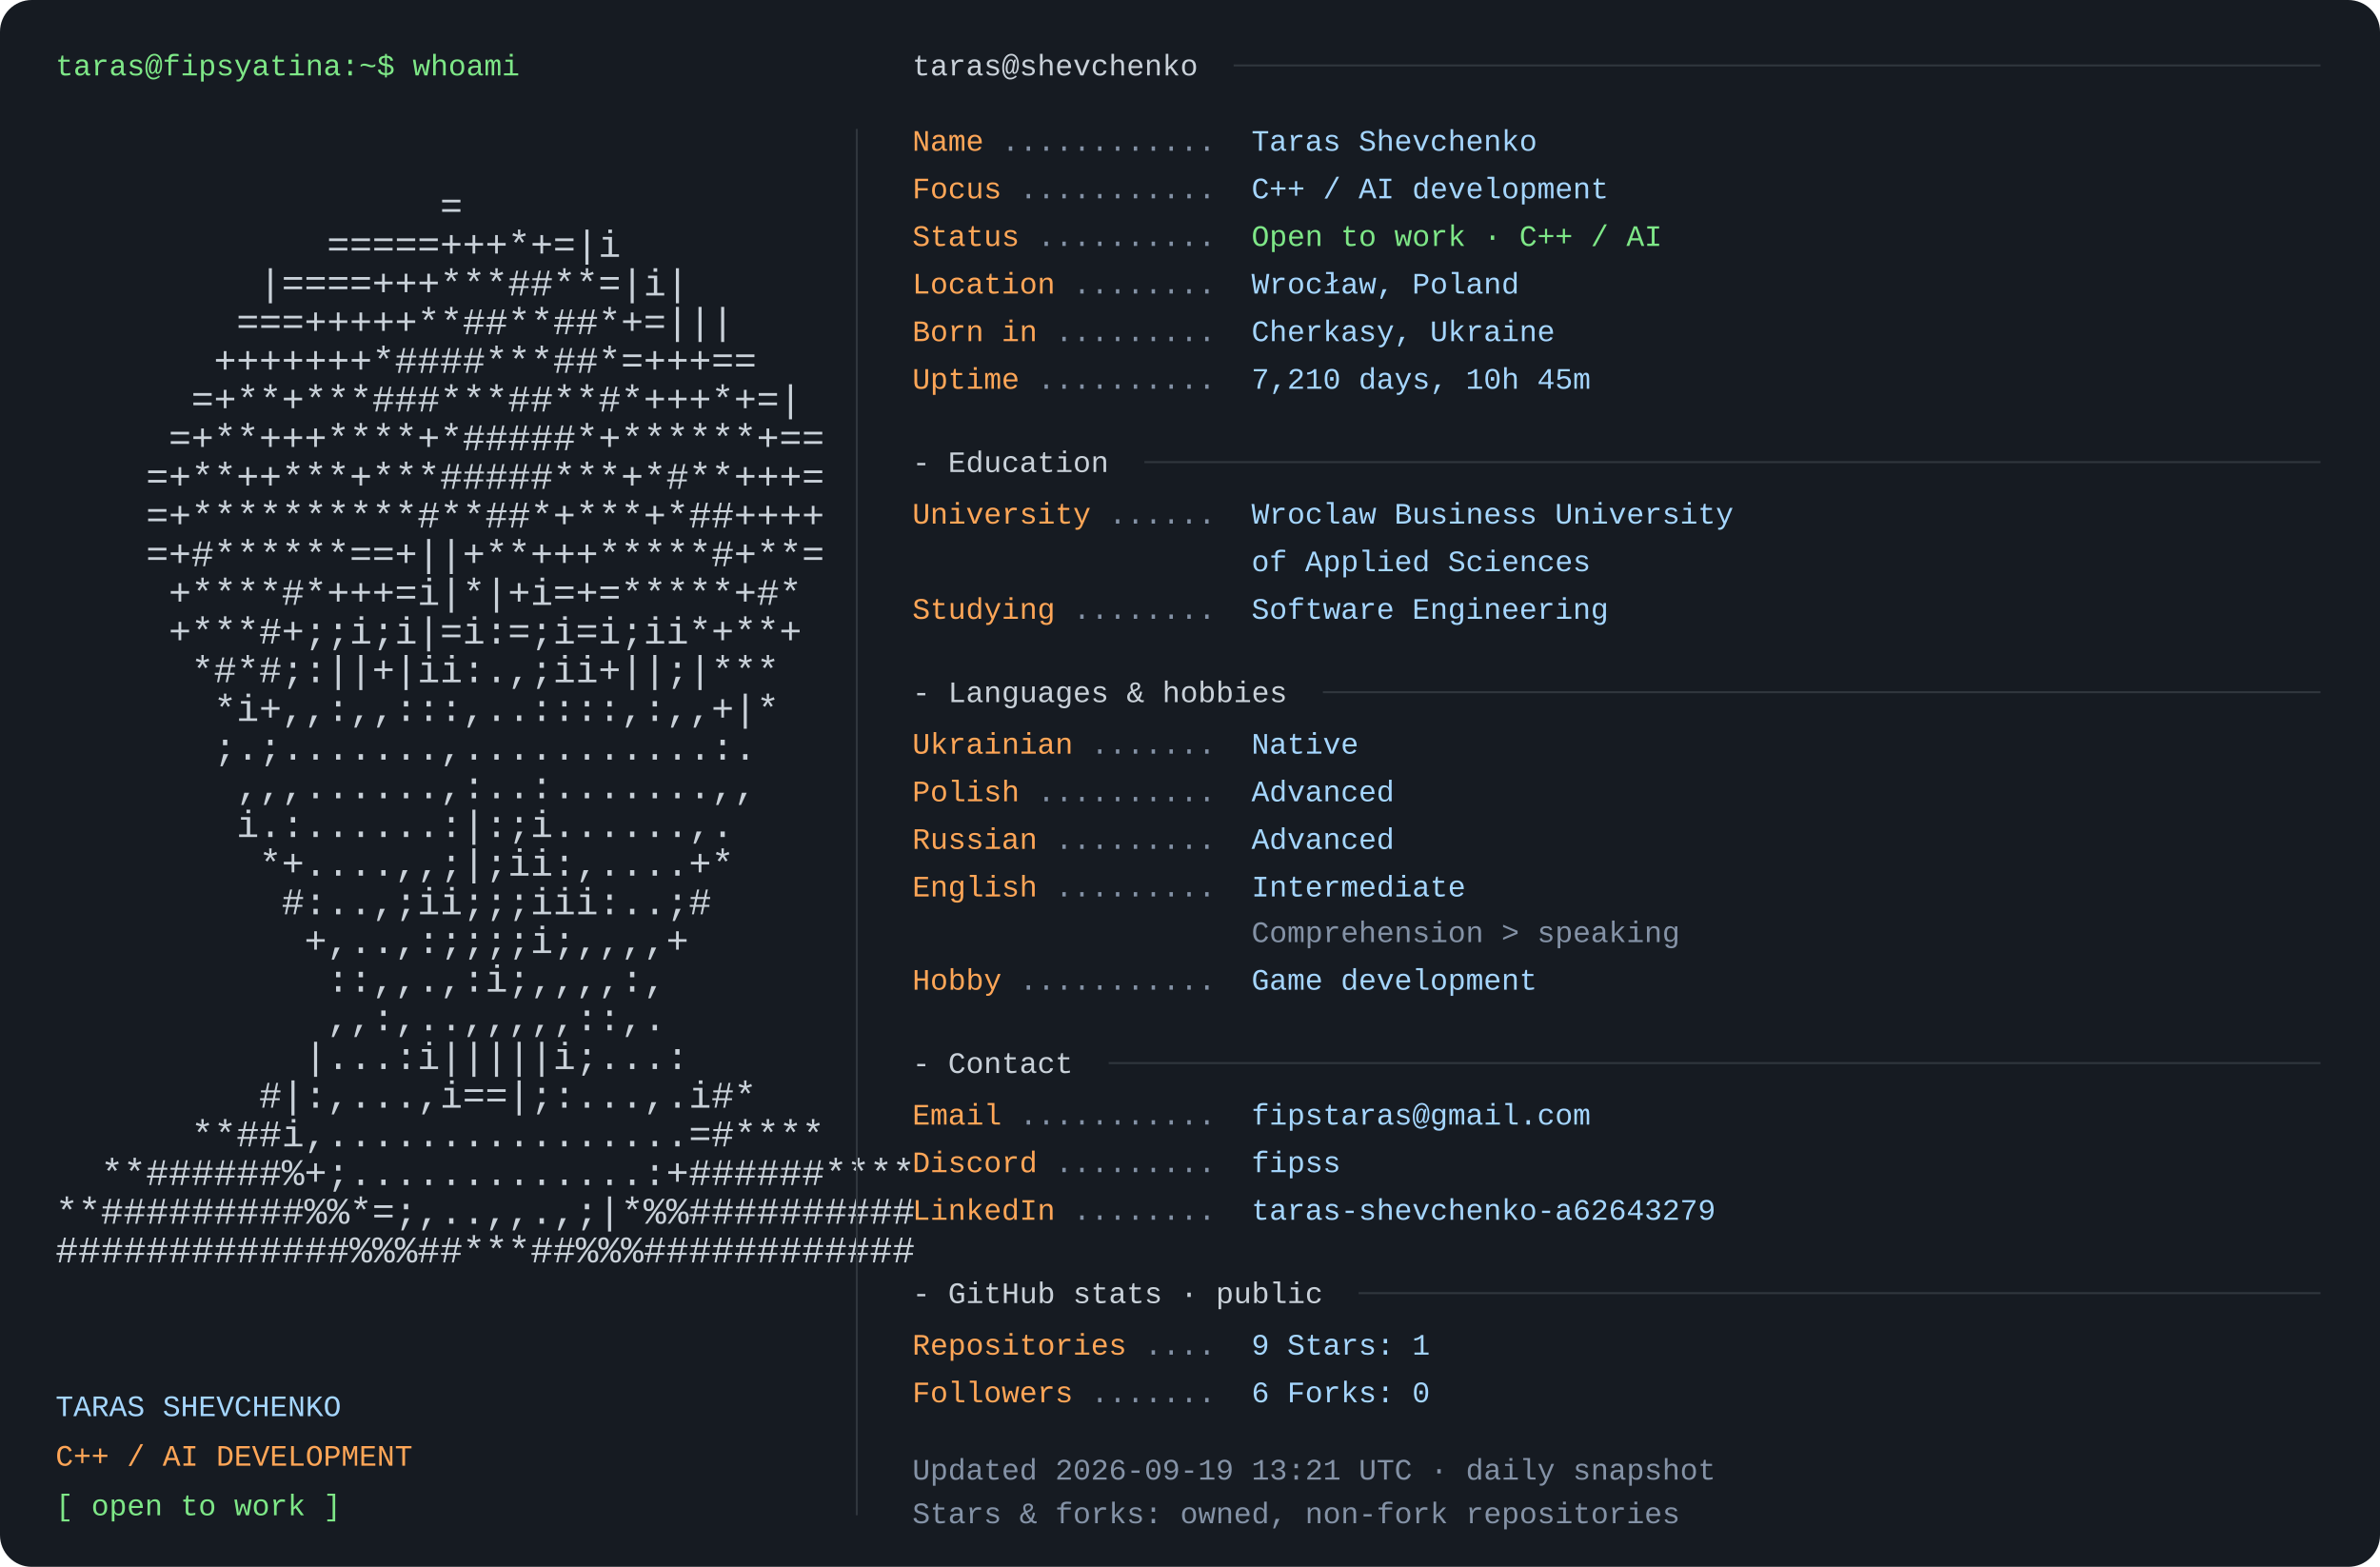
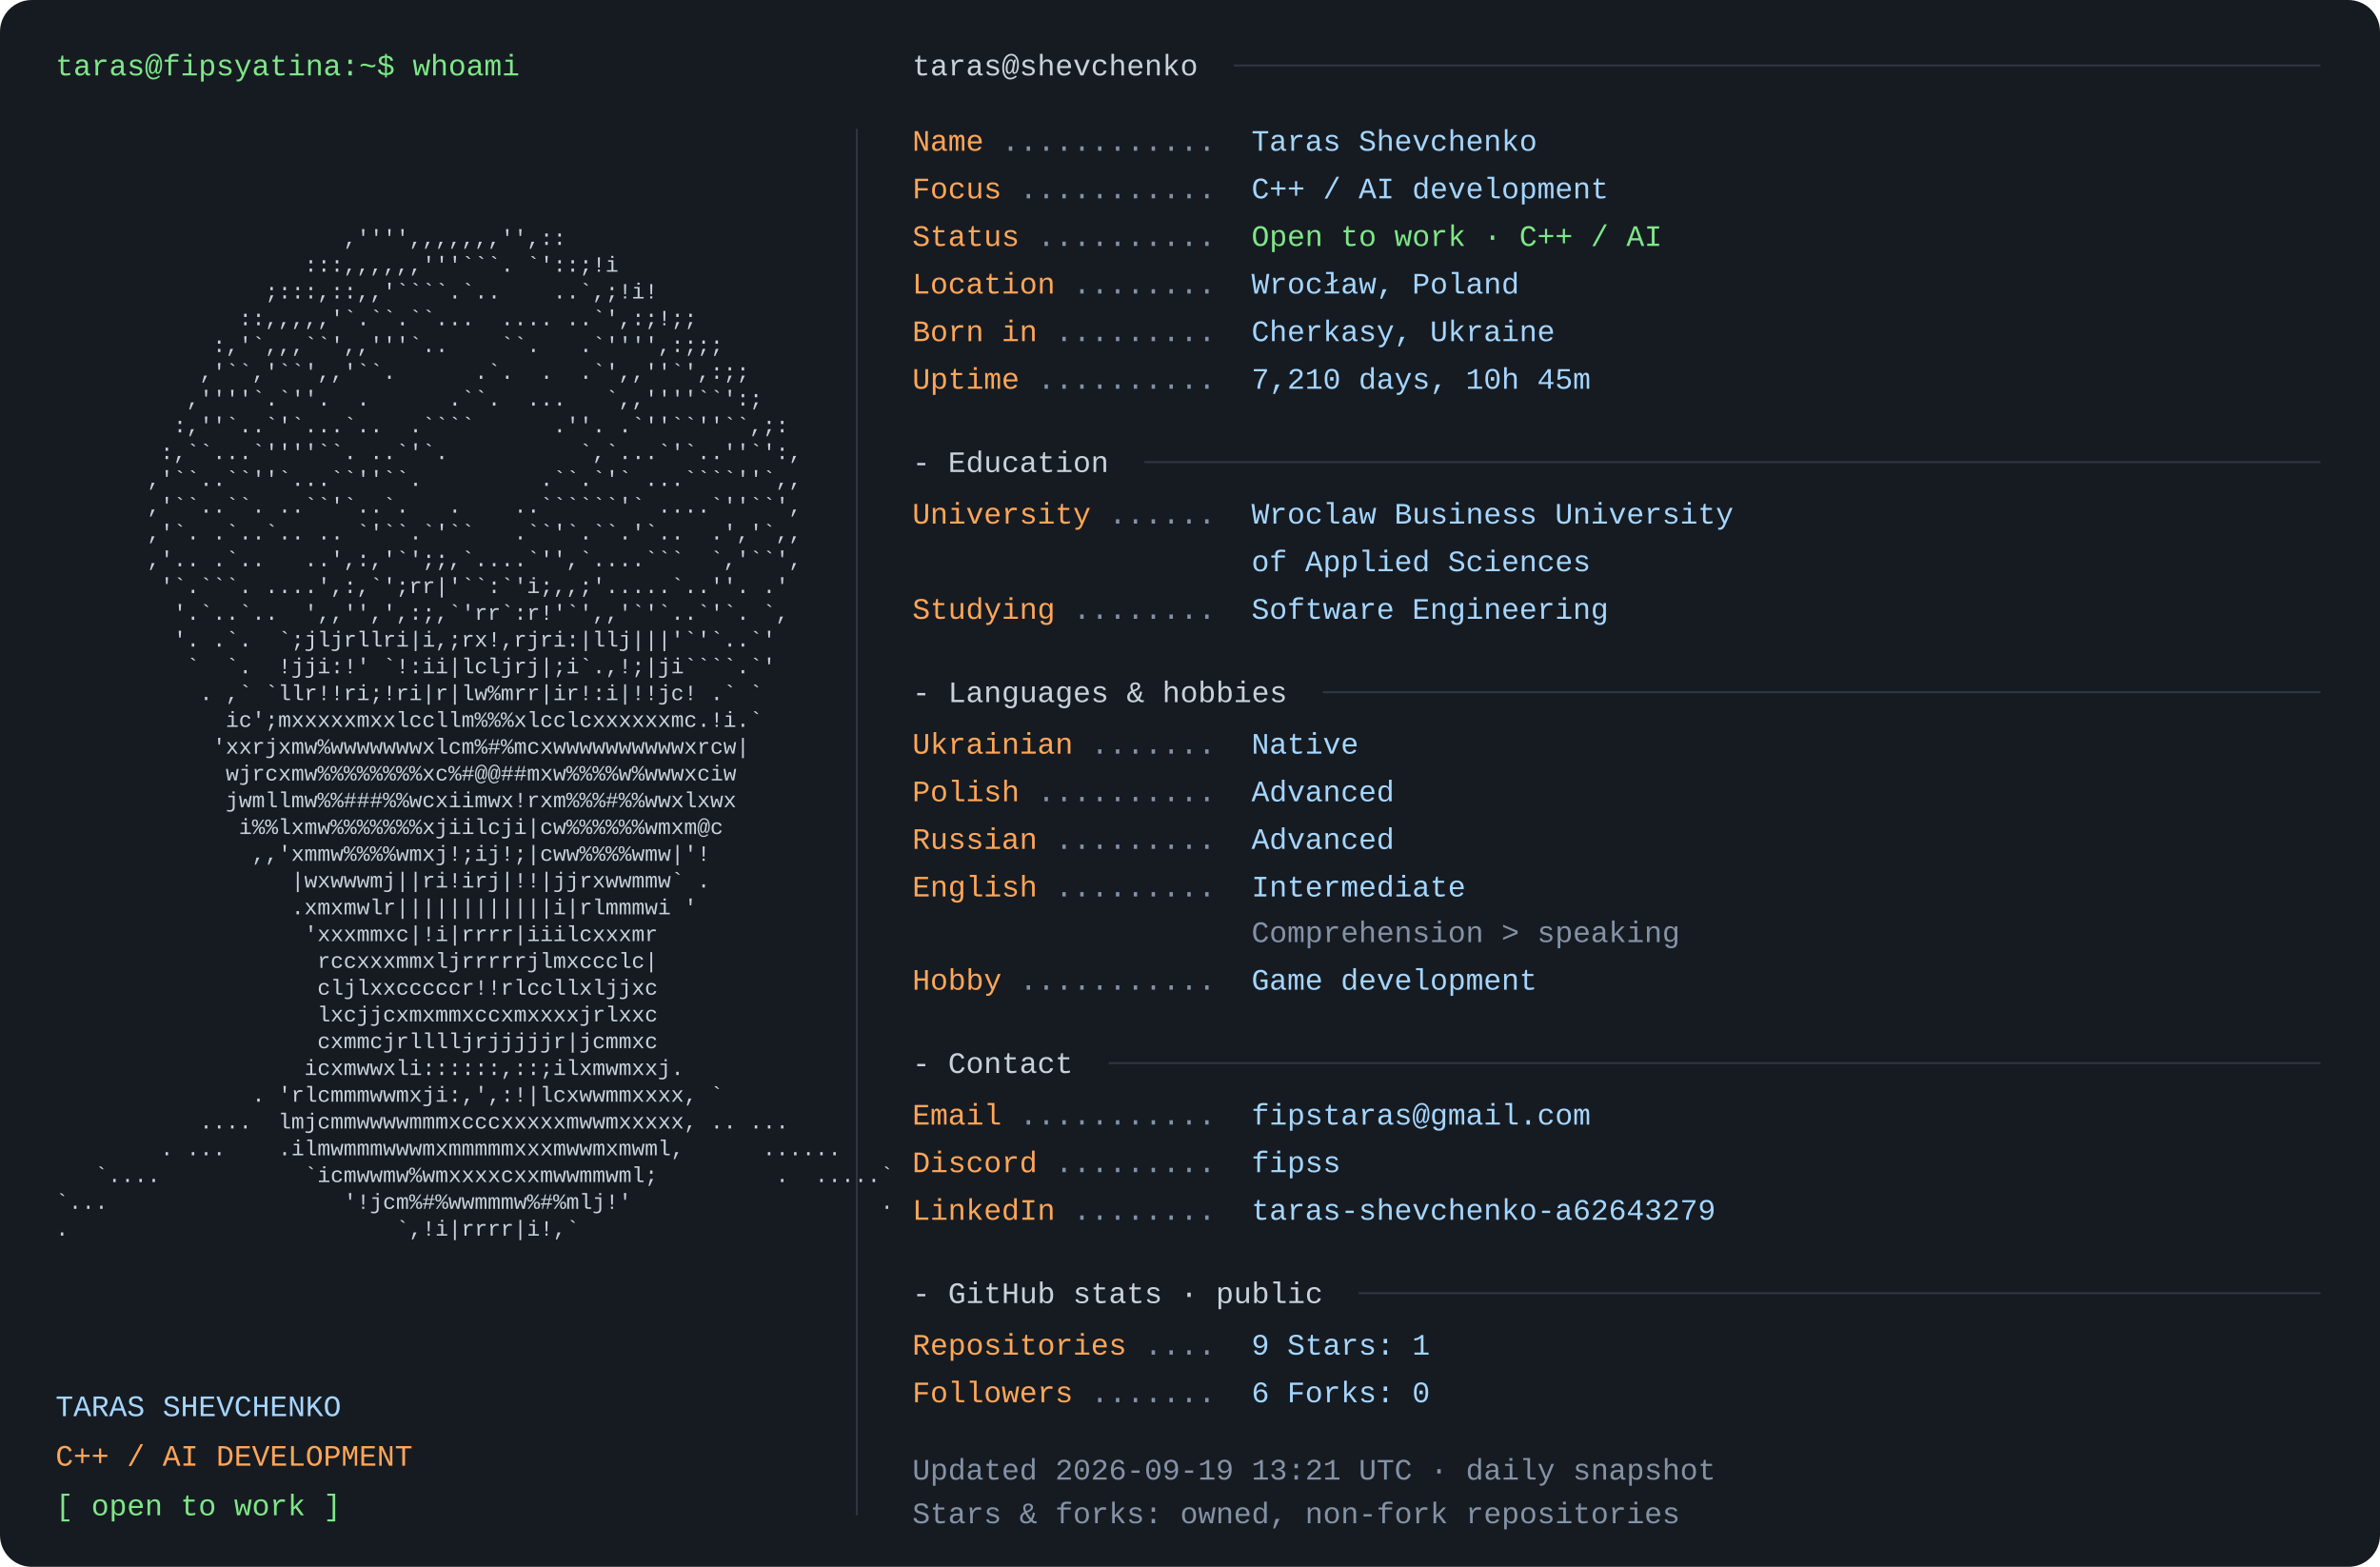
<svg xmlns="http://www.w3.org/2000/svg" width="1200" height="790" viewBox="0 0 1200 790" role="img" aria-labelledby="title desc">
  <rect width="1200" height="790" rx="16" fill="#161b22" />
-   <style>text{font-family:Consolas,"Liberation Mono",Menlo,monospace;font-size:15px} .portrait{font-size:19px} text{white-space:pre}</style>
+   <style>text{font-family:Consolas,"Liberation Mono",Menlo,monospace;font-size:15px} .portrait{font-size:11px} text{white-space:pre}</style>
  <text x="28" y="38" fill="#7ee787">taras@fipsyatina:~$ whoami</text>
-   <text x="28" y="110.0" fill="#c9d1d9" class="portrait" xml:space="preserve" textLength="390" lengthAdjust="spacingAndGlyphs">                 =                    </text>
-   <text x="28" y="129.5" fill="#c9d1d9" class="portrait" xml:space="preserve" textLength="390" lengthAdjust="spacingAndGlyphs">            =====+++*+=|i             </text>
-   <text x="28" y="149.0" fill="#c9d1d9" class="portrait" xml:space="preserve" textLength="390" lengthAdjust="spacingAndGlyphs">         |====+++***##**=|i|          </text>
-   <text x="28" y="168.5" fill="#c9d1d9" class="portrait" xml:space="preserve" textLength="390" lengthAdjust="spacingAndGlyphs">        ===+++++**##**##*+=|||        </text>
-   <text x="28" y="188.0" fill="#c9d1d9" class="portrait" xml:space="preserve" textLength="390" lengthAdjust="spacingAndGlyphs">       +++++++*####***##*=+++==       </text>
-   <text x="28" y="207.5" fill="#c9d1d9" class="portrait" xml:space="preserve" textLength="390" lengthAdjust="spacingAndGlyphs">      =+**+***###***##**#*+++*+=|     </text>
-   <text x="28" y="227.0" fill="#c9d1d9" class="portrait" xml:space="preserve" textLength="390" lengthAdjust="spacingAndGlyphs">     =+**+++****+*#####*+******+==    </text>
-   <text x="28" y="246.5" fill="#c9d1d9" class="portrait" xml:space="preserve" textLength="390" lengthAdjust="spacingAndGlyphs">    =+**++***+***#####***+*#**+++=    </text>
-   <text x="28" y="266.0" fill="#c9d1d9" class="portrait" xml:space="preserve" textLength="390" lengthAdjust="spacingAndGlyphs">    =+**********#**##*+***+*##++++    </text>
-   <text x="28" y="285.5" fill="#c9d1d9" class="portrait" xml:space="preserve" textLength="390" lengthAdjust="spacingAndGlyphs">    =+#******==+||+**+++*****#+**=    </text>
-   <text x="28" y="305.0" fill="#c9d1d9" class="portrait" xml:space="preserve" textLength="390" lengthAdjust="spacingAndGlyphs">     +****#*+++=i|*|+i=+=*****+#*     </text>
-   <text x="28" y="324.5" fill="#c9d1d9" class="portrait" xml:space="preserve" textLength="390" lengthAdjust="spacingAndGlyphs">     +***#+;;i;i|=i:=;i=i;ii*+**+     </text>
-   <text x="28" y="344.0" fill="#c9d1d9" class="portrait" xml:space="preserve" textLength="390" lengthAdjust="spacingAndGlyphs">      *#*#;:||+|ii:.,;ii+||;|***      </text>
-   <text x="28" y="363.5" fill="#c9d1d9" class="portrait" xml:space="preserve" textLength="390" lengthAdjust="spacingAndGlyphs">       *i+,,:,,:::,..::::,:,,+|*      </text>
-   <text x="28" y="383.0" fill="#c9d1d9" class="portrait" xml:space="preserve" textLength="390" lengthAdjust="spacingAndGlyphs">       ;.;.......,...........:.       </text>
-   <text x="28" y="402.5" fill="#c9d1d9" class="portrait" xml:space="preserve" textLength="390" lengthAdjust="spacingAndGlyphs">        ,,,......,:..:.......,,       </text>
-   <text x="28" y="422.0" fill="#c9d1d9" class="portrait" xml:space="preserve" textLength="390" lengthAdjust="spacingAndGlyphs">        i.:......:|:;i......,.        </text>
-   <text x="28" y="441.5" fill="#c9d1d9" class="portrait" xml:space="preserve" textLength="390" lengthAdjust="spacingAndGlyphs">         *+....,,;|;ii:,....+*        </text>
-   <text x="28" y="461.0" fill="#c9d1d9" class="portrait" xml:space="preserve" textLength="390" lengthAdjust="spacingAndGlyphs">          #:..,;ii;;;iii:..;#         </text>
-   <text x="28" y="480.5" fill="#c9d1d9" class="portrait" xml:space="preserve" textLength="390" lengthAdjust="spacingAndGlyphs">           +,..,:;;;;i;,,,,+          </text>
-   <text x="28" y="500.0" fill="#c9d1d9" class="portrait" xml:space="preserve" textLength="390" lengthAdjust="spacingAndGlyphs">            ::,,.,:i;,,,,:,           </text>
-   <text x="28" y="519.5" fill="#c9d1d9" class="portrait" xml:space="preserve" textLength="390" lengthAdjust="spacingAndGlyphs">            ,,:,..,,,,,::,.           </text>
-   <text x="28" y="539.0" fill="#c9d1d9" class="portrait" xml:space="preserve" textLength="390" lengthAdjust="spacingAndGlyphs">           |...:i|||||i;...:          </text>
-   <text x="28" y="558.5" fill="#c9d1d9" class="portrait" xml:space="preserve" textLength="390" lengthAdjust="spacingAndGlyphs">         #|:,...,i==|;:...,.i#*       </text>
-   <text x="28" y="578.0" fill="#c9d1d9" class="portrait" xml:space="preserve" textLength="390" lengthAdjust="spacingAndGlyphs">      **##i,................=#****    </text>
-   <text x="28" y="597.5" fill="#c9d1d9" class="portrait" xml:space="preserve" textLength="390" lengthAdjust="spacingAndGlyphs">  **######%+;.............:+######****</text>
-   <text x="28" y="617.0" fill="#c9d1d9" class="portrait" xml:space="preserve" textLength="390" lengthAdjust="spacingAndGlyphs">**#########%%*=;,..,,.,;|*%%##########</text>
-   <text x="28" y="636.5" fill="#c9d1d9" class="portrait" xml:space="preserve" textLength="390" lengthAdjust="spacingAndGlyphs">#############%%%##***##%%%############</text>
+   <text x="28" y="110.0" fill="#c9d1d9" class="portrait" xml:space="preserve" textLength="390" lengthAdjust="spacingAndGlyphs">                                                                </text>
+   <text x="28" y="123.5" fill="#c9d1d9" class="portrait" xml:space="preserve" textLength="390" lengthAdjust="spacingAndGlyphs">                      ,'''',,,,,,,'',::                         </text>
+   <text x="28" y="137.0" fill="#c9d1d9" class="portrait" xml:space="preserve" textLength="390" lengthAdjust="spacingAndGlyphs">                   :::,,,,,,'''```. `'::;!i                     </text>
+   <text x="28" y="150.5" fill="#c9d1d9" class="portrait" xml:space="preserve" textLength="390" lengthAdjust="spacingAndGlyphs">                ;:::,::,,'````.`..    ..`,;!i!                  </text>
+   <text x="28" y="164.0" fill="#c9d1d9" class="portrait" xml:space="preserve" textLength="390" lengthAdjust="spacingAndGlyphs">              ::,,,,,'`.``.``...  .... ..`',:;!;;               </text>
+   <text x="28" y="177.5" fill="#c9d1d9" class="portrait" xml:space="preserve" textLength="390" lengthAdjust="spacingAndGlyphs">            :,'`,,,``',,'''`..    ``.   .`'''',:;;;             </text>
+   <text x="28" y="191.0" fill="#c9d1d9" class="portrait" xml:space="preserve" textLength="390" lengthAdjust="spacingAndGlyphs">           ,'``,'``',,'``.      .`.  .  .`',,''`',:;;           </text>
+   <text x="28" y="204.5" fill="#c9d1d9" class="portrait" xml:space="preserve" textLength="390" lengthAdjust="spacingAndGlyphs">          ,''''`.`''.  .      .``.  ...   `,,''''``':;          </text>
+   <text x="28" y="218.0" fill="#c9d1d9" class="portrait" xml:space="preserve" textLength="390" lengthAdjust="spacingAndGlyphs">         :,''`..`'`...`..  .````      .''. .`''``''``,;:        </text>
+   <text x="28" y="231.5" fill="#c9d1d9" class="portrait" xml:space="preserve" textLength="390" lengthAdjust="spacingAndGlyphs">        :,``...`''''``. ..`'`.          `,`...`'`..''`':,       </text>
+   <text x="28" y="245.0" fill="#c9d1d9" class="portrait" xml:space="preserve" textLength="390" lengthAdjust="spacingAndGlyphs">       ,'``..``''`...``''``.         .``.`'` ...````''`,,       </text>
+   <text x="28" y="258.5" fill="#c9d1d9" class="portrait" xml:space="preserve" textLength="390" lengthAdjust="spacingAndGlyphs">       ,'``..``. ..``'`..`.   .    ..``````'` ....`''``',       </text>
+   <text x="28" y="272.0" fill="#c9d1d9" class="portrait" xml:space="preserve" textLength="390" lengthAdjust="spacingAndGlyphs">       ,'`. .`..`.. .. `'``.`'``   .``'`.``.'`..  .','`,,       </text>
+   <text x="28" y="285.5" fill="#c9d1d9" class="portrait" xml:space="preserve" textLength="390" lengthAdjust="spacingAndGlyphs">       ,'.. .`..   ..',:,'`';;,`....`'',`....```  `,'``',       </text>
+   <text x="28" y="299.0" fill="#c9d1d9" class="portrait" xml:space="preserve" textLength="390" lengthAdjust="spacingAndGlyphs">        '`.```. ....',:,`';rr|'``:`'i;,,;'.....`..''. .'        </text>
+   <text x="28" y="312.5" fill="#c9d1d9" class="portrait" xml:space="preserve" textLength="390" lengthAdjust="spacingAndGlyphs">         '.`..`..  ',,'',',:;,`'rr`:r!'`',,'`'`..`'`. `,        </text>
+   <text x="28" y="326.0" fill="#c9d1d9" class="portrait" xml:space="preserve" textLength="390" lengthAdjust="spacingAndGlyphs">         '. .`.  `;jljrllri|i,;rx!,rjri:|llj|||'`'`..`'         </text>
+   <text x="28" y="339.5" fill="#c9d1d9" class="portrait" xml:space="preserve" textLength="390" lengthAdjust="spacingAndGlyphs">          `  `.  !jji:!' `!:ii|lcljrj|;i`.,!;|ji````.`'         </text>
+   <text x="28" y="353.0" fill="#c9d1d9" class="portrait" xml:space="preserve" textLength="390" lengthAdjust="spacingAndGlyphs">           . ,` `llr!!ri;!ri|r|lw%mrr|ir!:i|!!jc! .` `          </text>
+   <text x="28" y="366.5" fill="#c9d1d9" class="portrait" xml:space="preserve" textLength="390" lengthAdjust="spacingAndGlyphs">             ic';mxxxxxmxxlccllm%%%xlcclcxxxxxxmc.!i.`          </text>
+   <text x="28" y="380.0" fill="#c9d1d9" class="portrait" xml:space="preserve" textLength="390" lengthAdjust="spacingAndGlyphs">            'xxrjxmw%wwwwwwwxlcm%#%mcxwwwwwwwwwwxrcw|           </text>
+   <text x="28" y="393.5" fill="#c9d1d9" class="portrait" xml:space="preserve" textLength="390" lengthAdjust="spacingAndGlyphs">             wjrcxmw%%%%%%%%xc%#@@##mxw%%%%w%wwwxciw            </text>
+   <text x="28" y="407.0" fill="#c9d1d9" class="portrait" xml:space="preserve" textLength="390" lengthAdjust="spacingAndGlyphs">             jwmllmw%%###%%wcxiimwx!rxm%%%#%%wwxlxwx            </text>
+   <text x="28" y="420.5" fill="#c9d1d9" class="portrait" xml:space="preserve" textLength="390" lengthAdjust="spacingAndGlyphs">              i%%lxmw%%%%%%%xjiilcji|cw%%%%%%wmxm@c             </text>
+   <text x="28" y="434.0" fill="#c9d1d9" class="portrait" xml:space="preserve" textLength="390" lengthAdjust="spacingAndGlyphs">               ,,'xmmw%%%%wmxj!;ij!;|cww%%%%wmw|'!              </text>
+   <text x="28" y="447.5" fill="#c9d1d9" class="portrait" xml:space="preserve" textLength="390" lengthAdjust="spacingAndGlyphs">                  |wxwwwmj||ri!irj|!!|jjrxwwmmw` .              </text>
+   <text x="28" y="461.0" fill="#c9d1d9" class="portrait" xml:space="preserve" textLength="390" lengthAdjust="spacingAndGlyphs">                  .xmxmwlr||||||||||||i|rlmmmwi '               </text>
+   <text x="28" y="474.5" fill="#c9d1d9" class="portrait" xml:space="preserve" textLength="390" lengthAdjust="spacingAndGlyphs">                   'xxxmmxc|!i|rrrr|iiilcxxxmr                  </text>
+   <text x="28" y="488.0" fill="#c9d1d9" class="portrait" xml:space="preserve" textLength="390" lengthAdjust="spacingAndGlyphs">                    rccxxxmmxljrrrrrjlmxccclc|                  </text>
+   <text x="28" y="501.5" fill="#c9d1d9" class="portrait" xml:space="preserve" textLength="390" lengthAdjust="spacingAndGlyphs">                    cljlxxcccccr!!rlccllxljjxc                  </text>
+   <text x="28" y="515.0" fill="#c9d1d9" class="portrait" xml:space="preserve" textLength="390" lengthAdjust="spacingAndGlyphs">                    lxcjjcxmxmmxccxmxxxxjrlxxc                  </text>
+   <text x="28" y="528.5" fill="#c9d1d9" class="portrait" xml:space="preserve" textLength="390" lengthAdjust="spacingAndGlyphs">                    cxmmcjrlllljrjjjjjr|jcmmxc                  </text>
+   <text x="28" y="542.0" fill="#c9d1d9" class="portrait" xml:space="preserve" textLength="390" lengthAdjust="spacingAndGlyphs">                   icxmwwxli::::::,::;ilxmwmxxj.                </text>
+   <text x="28" y="555.5" fill="#c9d1d9" class="portrait" xml:space="preserve" textLength="390" lengthAdjust="spacingAndGlyphs">               . 'rlcmmmwwmxji:,',:!|lcxwwmmxxxx, `             </text>
+   <text x="28" y="569.0" fill="#c9d1d9" class="portrait" xml:space="preserve" textLength="390" lengthAdjust="spacingAndGlyphs">           ....  lmjcmmwwwwmmmxcccxxxxxmwwmxxxxx, .. ...        </text>
+   <text x="28" y="582.5" fill="#c9d1d9" class="portrait" xml:space="preserve" textLength="390" lengthAdjust="spacingAndGlyphs">        . ...    .ilmwmmmwwwmxmmmmmxxxmwwmxmwml,      ......    </text>
+   <text x="28" y="596.0" fill="#c9d1d9" class="portrait" xml:space="preserve" textLength="390" lengthAdjust="spacingAndGlyphs">   `....           `icmwwmw%wmxxxxcxxmwwmmwml;         .  .....`</text>
+   <text x="28" y="609.5" fill="#c9d1d9" class="portrait" xml:space="preserve" textLength="390" lengthAdjust="spacingAndGlyphs">`...                  '!jcm%#%wwmmmw%#%mlj!'                   .</text>
+   <text x="28" y="623.0" fill="#c9d1d9" class="portrait" xml:space="preserve" textLength="390" lengthAdjust="spacingAndGlyphs">.                         `,!i|rrrr|i!,`                        </text>
+   <text x="28" y="636.5" fill="#c9d1d9" class="portrait" xml:space="preserve" textLength="390" lengthAdjust="spacingAndGlyphs">                                                                </text>
  <text x="28" y="714" fill="#a5d6ff">TARAS SHEVCHENKO</text>
  <text x="28" y="739" fill="#ffa657">C++ / AI DEVELOPMENT</text>
  <text x="28" y="764" fill="#7ee787">[ open to work ]</text>
  <path d="M432 65 V764" stroke="#30363d" />
  <text x="460" y="38" fill="#c9d1d9">taras@shevchenko</text>
  <path d="M622 33 H1170" stroke="#30363d" />
  <text x="460" y="76" fill="#ffa657">Name</text>
  <text x="505" y="76" fill="#8492a6"> ............ </text>
  <text x="631" y="76" fill="#a5d6ff">Taras Shevchenko</text>
  <text x="460" y="100" fill="#ffa657">Focus</text>
  <text x="514" y="100" fill="#8492a6"> ........... </text>
  <text x="631" y="100" fill="#a5d6ff">C++ / AI development</text>
  <text x="460" y="124" fill="#ffa657">Status</text>
  <text x="523" y="124" fill="#8492a6"> .......... </text>
  <text x="631" y="124" fill="#7ee787">Open to work · C++ / AI</text>
  <text x="460" y="148" fill="#ffa657">Location</text>
  <text x="541" y="148" fill="#8492a6"> ........ </text>
  <text x="631" y="148" fill="#a5d6ff">Wrocław, Poland</text>
  <text x="460" y="172" fill="#ffa657">Born in</text>
  <text x="532" y="172" fill="#8492a6"> ......... </text>
  <text x="631" y="172" fill="#a5d6ff">Cherkasy, Ukraine</text>
  <text x="460" y="196" fill="#ffa657">Uptime</text>
  <text x="523" y="196" fill="#8492a6"> .......... </text>
  <text x="631" y="196" fill="#a5d6ff">7,210 days, 10h 45m</text>
  <text x="460" y="238" fill="#c9d1d9">- Education</text>
  <path d="M577 233 H1170" stroke="#30363d" />
  <text x="460" y="264" fill="#ffa657">University</text>
  <text x="559" y="264" fill="#8492a6"> ...... </text>
  <text x="631" y="264" fill="#a5d6ff">Wroclaw Business University</text>
  <text x="631" y="288" fill="#a5d6ff">of Applied Sciences</text>
  <text x="460" y="312" fill="#ffa657">Studying</text>
  <text x="541" y="312" fill="#8492a6"> ........ </text>
  <text x="631" y="312" fill="#a5d6ff">Software Engineering</text>
  <text x="460" y="354" fill="#c9d1d9">- Languages &amp; hobbies</text>
  <path d="M667 349 H1170" stroke="#30363d" />
  <text x="460" y="380" fill="#ffa657">Ukrainian</text>
  <text x="550" y="380" fill="#8492a6"> ....... </text>
  <text x="631" y="380" fill="#a5d6ff">Native</text>
  <text x="460" y="404" fill="#ffa657">Polish</text>
  <text x="523" y="404" fill="#8492a6"> .......... </text>
  <text x="631" y="404" fill="#a5d6ff">Advanced</text>
  <text x="460" y="428" fill="#ffa657">Russian</text>
  <text x="532" y="428" fill="#8492a6"> ......... </text>
  <text x="631" y="428" fill="#a5d6ff">Advanced</text>
  <text x="460" y="452" fill="#ffa657">English</text>
  <text x="532" y="452" fill="#8492a6"> ......... </text>
  <text x="631" y="452" fill="#a5d6ff">Intermediate</text>
  <text x="631" y="475" fill="#8492a6">Comprehension &gt; speaking</text>
  <text x="460" y="499" fill="#ffa657">Hobby</text>
  <text x="514" y="499" fill="#8492a6"> ........... </text>
  <text x="631" y="499" fill="#a5d6ff">Game development</text>
  <text x="460" y="541" fill="#c9d1d9">- Contact</text>
  <path d="M559 536 H1170" stroke="#30363d" />
  <text x="460" y="567" fill="#ffa657">Email</text>
  <text x="514" y="567" fill="#8492a6"> ........... </text>
  <text x="631" y="567" fill="#a5d6ff">fipstaras@gmail.com</text>
  <text x="460" y="591" fill="#ffa657">Discord</text>
  <text x="532" y="591" fill="#8492a6"> ......... </text>
  <text x="631" y="591" fill="#a5d6ff">fipss</text>
  <text x="460" y="615" fill="#ffa657">LinkedIn</text>
  <text x="541" y="615" fill="#8492a6"> ........ </text>
  <text x="631" y="615" fill="#a5d6ff">taras-shevchenko-a62643279</text>
  <text x="460" y="657" fill="#c9d1d9">- GitHub stats · public</text>
  <path d="M685 652 H1170" stroke="#30363d" />
  <text x="460" y="683" fill="#ffa657">Repositories</text>
  <text x="577" y="683" fill="#8492a6"> .... </text>
  <text x="631" y="683" fill="#a5d6ff">9       Stars: 1</text>
  <text x="460" y="707" fill="#ffa657">Followers</text>
  <text x="550" y="707" fill="#8492a6"> ....... </text>
  <text x="631" y="707" fill="#a5d6ff">6       Forks: 0</text>
  <text x="460" y="746" fill="#8492a6">Updated 2026-09-19 13:21 UTC · daily snapshot</text>
  <text x="460" y="768" fill="#8492a6">Stars &amp; forks: owned, non-fork repositories</text>
</svg>
